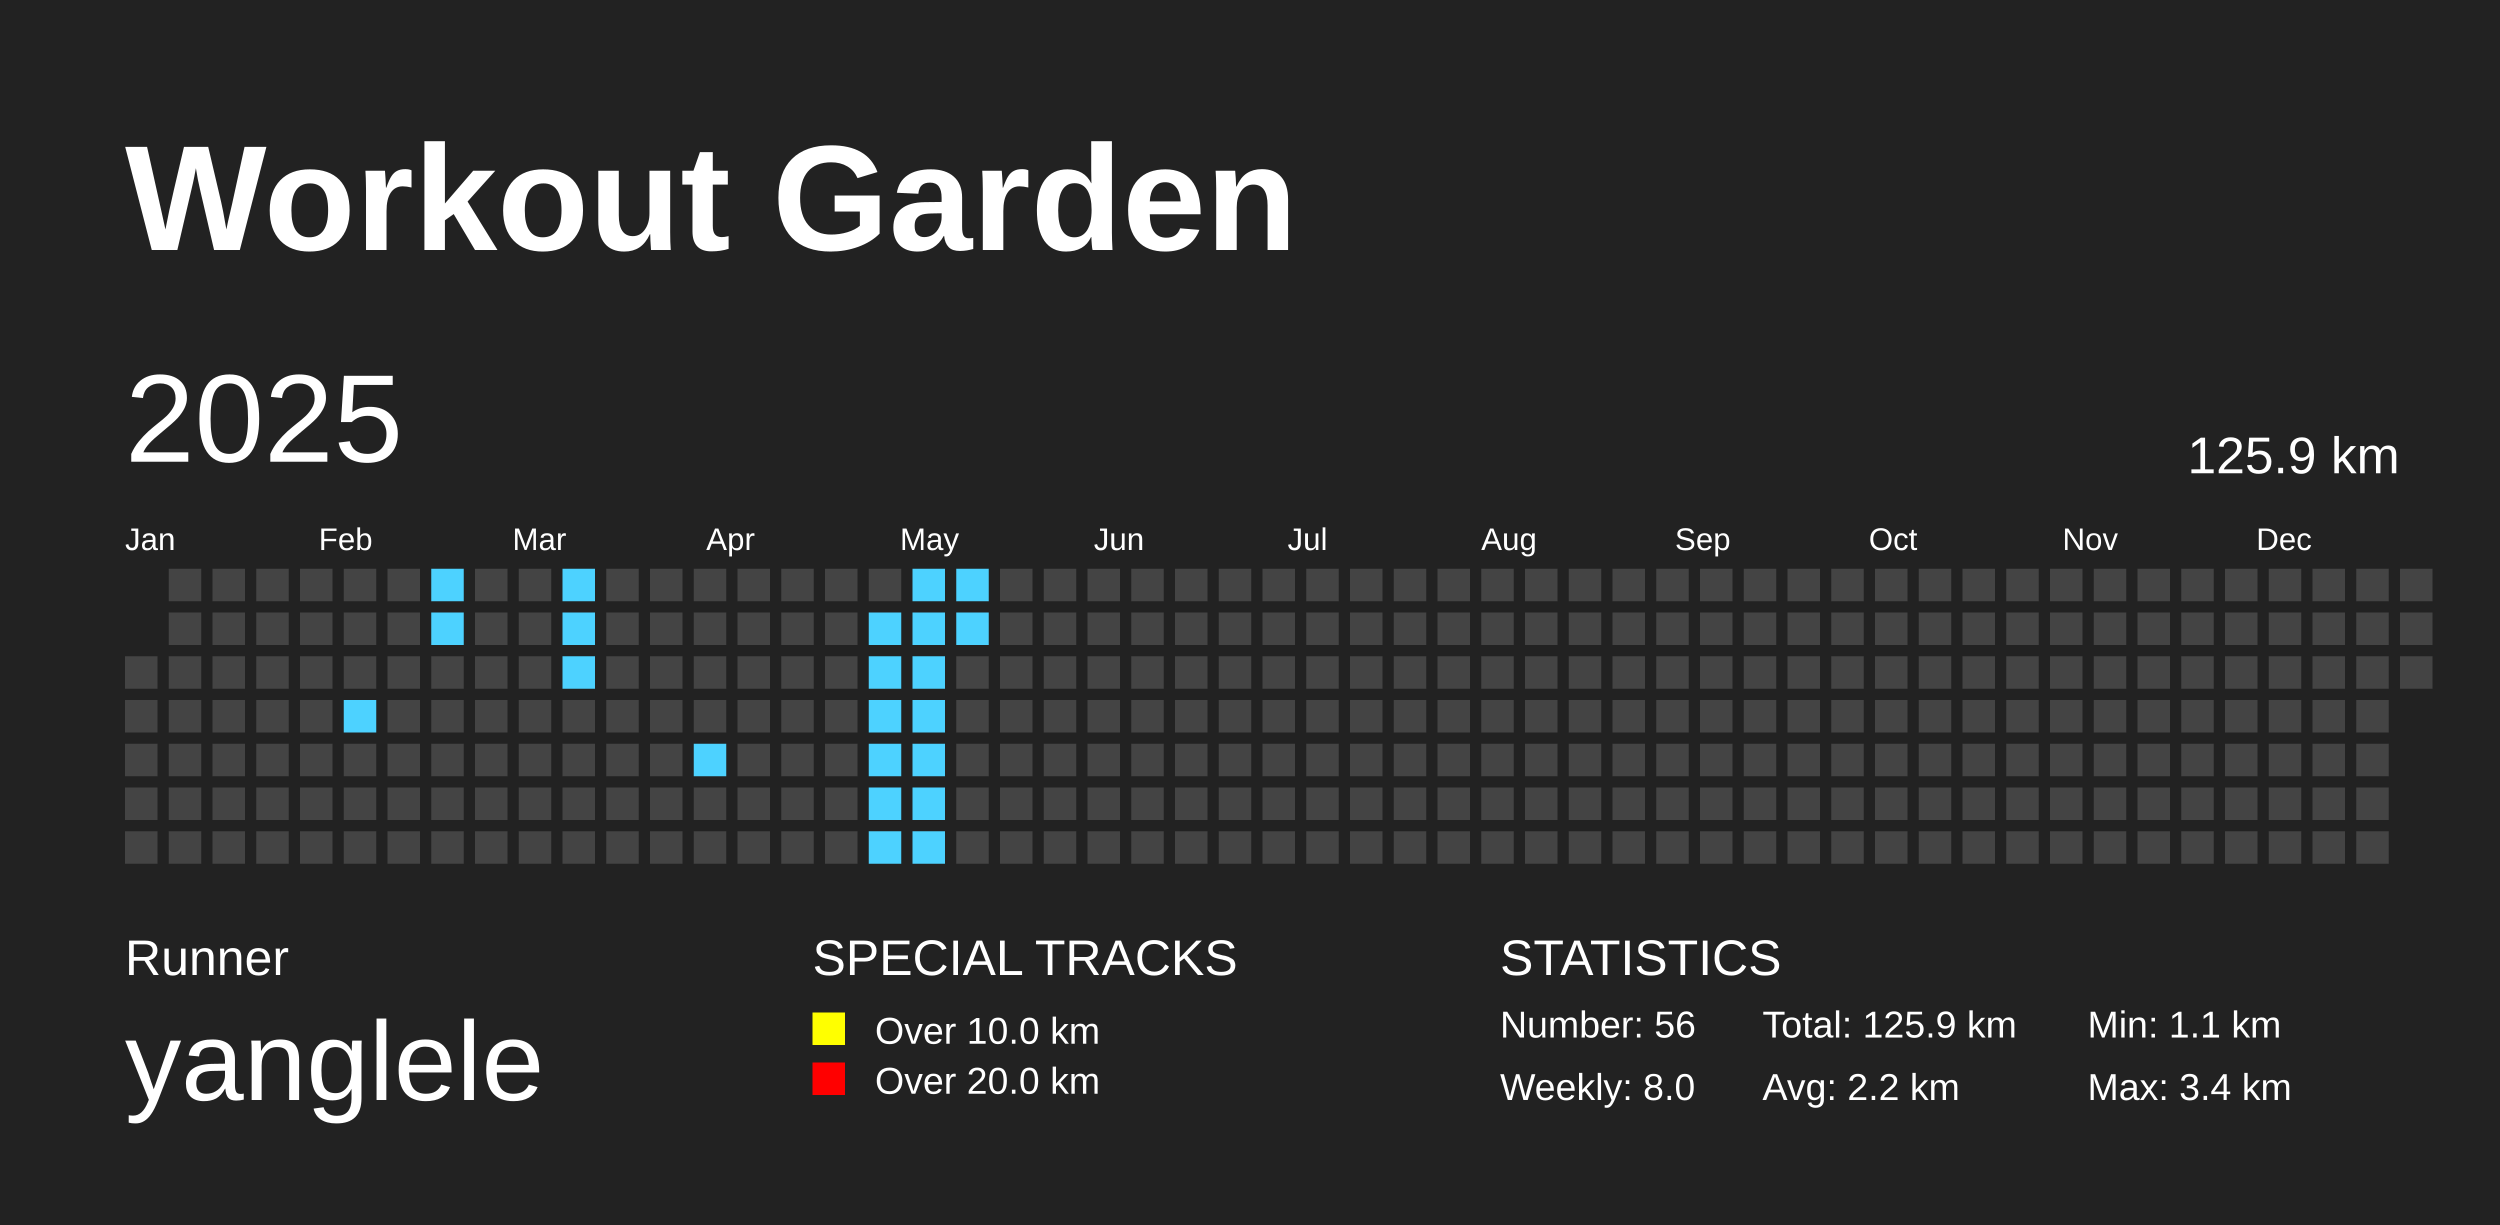
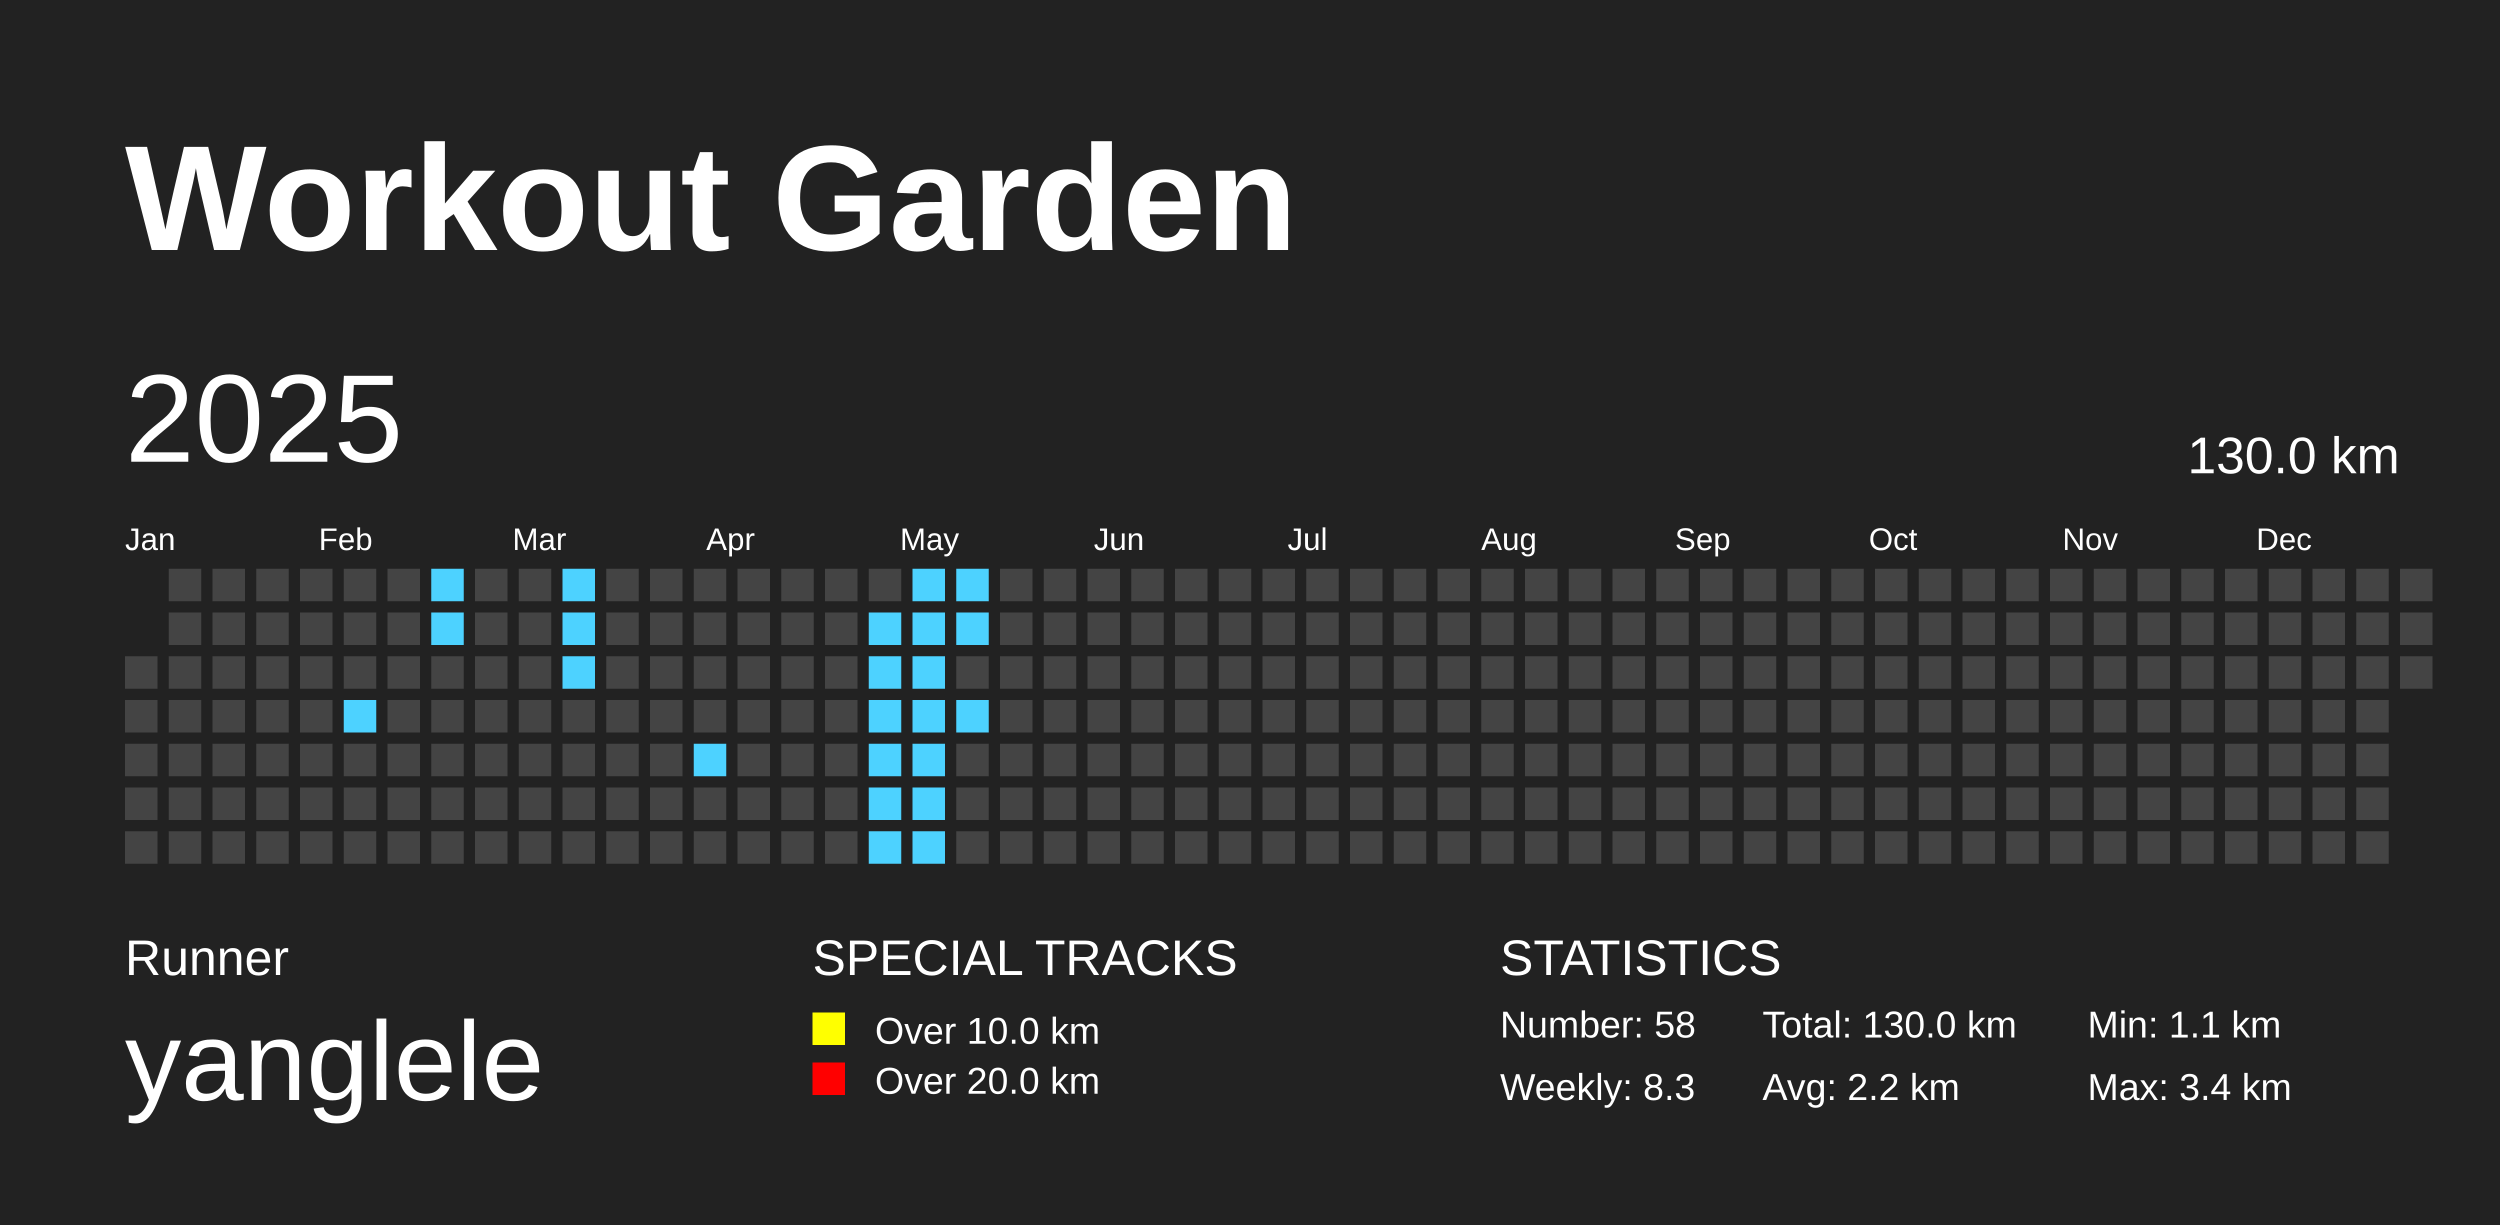
<svg xmlns="http://www.w3.org/2000/svg" baseProfile="full" height="98mm" version="1.1" viewBox="0,0,200,98" width="200mm">
  <defs />
  <rect fill="#222222" height="98" width="200" x="0" y="0" />
  <text fill="#FFFFFF" style="font-size:12px; font-family:Arial; font-weight:bold;" x="10" y="20">Workout Garden</text>
  <text fill="#FFFFFF" style="font-size:4px; font-family:Arial" x="10" y="78">Runner</text>
  <text fill="#FFFFFF" style="font-size:9px; font-family:Arial" x="10" y="88">yanglele</text>
  <text fill="#FFFFFF" style="font-size:4px; font-family:Arial" x="65" y="78">SPECIAL TRACKS</text>
  <rect fill="yellow" height="2.6" width="2.6" x="65" y="81" />
  <text fill="#FFFFFF" style="font-size:3px; font-family:Arial" x="70" y="83.5">Over 10.0 km</text>
  <rect fill="red" height="2.6" width="2.6" x="65" y="85" />
  <text fill="#FFFFFF" style="font-size:3px; font-family:Arial" x="70" y="87.5">Over 20.0 km</text>
  <text fill="#FFFFFF" style="font-size:4px; font-family:Arial" x="120" y="78">STATISTICS</text>
-   <text fill="#FFFFFF" style="font-size:3px; font-family:Arial" x="120" y="83">Number: 56</text>
-   <text fill="#FFFFFF" style="font-size:3px; font-family:Arial" x="120" y="88">Weekly: 8.0</text>
-   <text fill="#FFFFFF" style="font-size:3px; font-family:Arial" x="141" y="83">Total: 125.9 km</text>
+   <text fill="#FFFFFF" style="font-size:3px; font-family:Arial" x="120" y="83">Number: 58</text>
+   <text fill="#FFFFFF" style="font-size:3px; font-family:Arial" x="120" y="88">Weekly: 8.3</text>
+   <text fill="#FFFFFF" style="font-size:3px; font-family:Arial" x="141" y="83">Total: 130.0 km</text>
  <text fill="#FFFFFF" style="font-size:3px; font-family:Arial" x="141" y="88">Avg: 2.2 km</text>
  <text fill="#FFFFFF" style="font-size:3px; font-family:Arial" x="167" y="83">Min: 1.1 km</text>
  <text fill="#FFFFFF" style="font-size:3px; font-family:Arial" x="167" y="88">Max: 3.4 km</text>
  <text dominant-baseline="hanging" fill="#FFFFFF" style="font-size:10.0px; font-family:Arial;" x="10" y="30">2025</text>
-   <text dominant-baseline="hanging" fill="#FFFFFF" style="font-size:4.125px; font-family:Arial;" x="175" y="35">125.9 km</text>
+   <text dominant-baseline="hanging" fill="#FFFFFF" style="font-size:4.125px; font-family:Arial;" x="175" y="35">130.0 km</text>
  <text fill="#FFFFFF" style="font-size:2.5px; font-family:Arial" x="10.0" y="44">Jan</text>
  <text fill="#FFFFFF" style="font-size:2.5px; font-family:Arial" x="25.5" y="44">Feb</text>
  <text fill="#FFFFFF" style="font-size:2.5px; font-family:Arial" x="41.0" y="44">Mar</text>
  <text fill="#FFFFFF" style="font-size:2.5px; font-family:Arial" x="56.5" y="44">Apr</text>
  <text fill="#FFFFFF" style="font-size:2.5px; font-family:Arial" x="72.0" y="44">May</text>
  <text fill="#FFFFFF" style="font-size:2.5px; font-family:Arial" x="87.5" y="44">Jun</text>
  <text fill="#FFFFFF" style="font-size:2.5px; font-family:Arial" x="103.0" y="44">Jul</text>
  <text fill="#FFFFFF" style="font-size:2.5px; font-family:Arial" x="118.5" y="44">Aug</text>
  <text fill="#FFFFFF" style="font-size:2.5px; font-family:Arial" x="134.0" y="44">Sep</text>
  <text fill="#FFFFFF" style="font-size:2.5px; font-family:Arial" x="149.5" y="44">Oct</text>
  <text fill="#FFFFFF" style="font-size:2.5px; font-family:Arial" x="165.0" y="44">Nov</text>
  <text fill="#FFFFFF" style="font-size:2.5px; font-family:Arial" x="180.5" y="44">Dec</text>
  <rect fill="#444444" height="2.6" width="2.6" x="10.0" y="52.5" />
  <rect fill="#444444" height="2.6" width="2.6" x="10.0" y="56.0" />
  <rect fill="#444444" height="2.6" width="2.6" x="10.0" y="59.5" />
  <rect fill="#444444" height="2.6" width="2.6" x="10.0" y="63.0" />
  <rect fill="#444444" height="2.6" width="2.6" x="10.0" y="66.5" />
  <rect fill="#444444" height="2.6" width="2.6" x="13.5" y="45.5" />
  <rect fill="#444444" height="2.6" width="2.6" x="13.5" y="49.0" />
  <rect fill="#444444" height="2.6" width="2.6" x="13.5" y="52.5" />
  <rect fill="#444444" height="2.6" width="2.6" x="13.5" y="56.0" />
  <rect fill="#444444" height="2.6" width="2.6" x="13.5" y="59.5" />
  <rect fill="#444444" height="2.6" width="2.6" x="13.5" y="63.0" />
  <rect fill="#444444" height="2.6" width="2.6" x="13.5" y="66.5" />
  <rect fill="#444444" height="2.6" width="2.6" x="17.0" y="45.5" />
  <rect fill="#444444" height="2.6" width="2.6" x="17.0" y="49.0" />
  <rect fill="#444444" height="2.6" width="2.6" x="17.0" y="52.5" />
  <rect fill="#444444" height="2.6" width="2.6" x="17.0" y="56.0" />
  <rect fill="#444444" height="2.6" width="2.6" x="17.0" y="59.5" />
  <rect fill="#444444" height="2.6" width="2.6" x="17.0" y="63.0" />
  <rect fill="#444444" height="2.6" width="2.6" x="17.0" y="66.5" />
  <rect fill="#444444" height="2.6" width="2.6" x="20.5" y="45.5" />
  <rect fill="#444444" height="2.6" width="2.6" x="20.5" y="49.0" />
  <rect fill="#444444" height="2.6" width="2.6" x="20.5" y="52.5" />
  <rect fill="#444444" height="2.6" width="2.6" x="20.5" y="56.0" />
  <rect fill="#444444" height="2.6" width="2.6" x="20.5" y="59.5" />
  <rect fill="#444444" height="2.6" width="2.6" x="20.5" y="63.0" />
  <rect fill="#444444" height="2.6" width="2.6" x="20.5" y="66.5" />
  <rect fill="#444444" height="2.6" width="2.6" x="24.0" y="45.5" />
  <rect fill="#444444" height="2.6" width="2.6" x="24.0" y="49.0" />
  <rect fill="#444444" height="2.6" width="2.6" x="24.0" y="52.5" />
  <rect fill="#444444" height="2.6" width="2.6" x="24.0" y="56.0" />
  <rect fill="#444444" height="2.6" width="2.6" x="24.0" y="59.5" />
  <rect fill="#444444" height="2.6" width="2.6" x="24.0" y="63.0" />
  <rect fill="#444444" height="2.6" width="2.6" x="24.0" y="66.5" />
  <rect fill="#444444" height="2.6" width="2.6" x="27.5" y="45.5" />
  <rect fill="#444444" height="2.6" width="2.6" x="27.5" y="49.0" />
  <rect fill="#444444" height="2.6" width="2.6" x="27.5" y="52.5" />
  <rect fill="#4DD2FF" height="2.6" width="2.6" x="27.5" y="56.0" />
  <rect fill="#444444" height="2.6" width="2.6" x="27.5" y="59.5" />
  <rect fill="#444444" height="2.6" width="2.6" x="27.5" y="63.0" />
  <rect fill="#444444" height="2.6" width="2.6" x="27.5" y="66.5" />
  <rect fill="#444444" height="2.6" width="2.6" x="31.0" y="45.5" />
  <rect fill="#444444" height="2.6" width="2.6" x="31.0" y="49.0" />
  <rect fill="#444444" height="2.6" width="2.6" x="31.0" y="52.5" />
  <rect fill="#444444" height="2.6" width="2.6" x="31.0" y="56.0" />
  <rect fill="#444444" height="2.6" width="2.6" x="31.0" y="59.5" />
  <rect fill="#444444" height="2.6" width="2.6" x="31.0" y="63.0" />
  <rect fill="#444444" height="2.6" width="2.6" x="31.0" y="66.5" />
  <rect fill="#4DD2FF" height="2.6" width="2.6" x="34.5" y="45.5" />
  <rect fill="#4DD2FF" height="2.6" width="2.6" x="34.5" y="49.0" />
  <rect fill="#444444" height="2.6" width="2.6" x="34.5" y="52.5" />
  <rect fill="#444444" height="2.6" width="2.6" x="34.5" y="56.0" />
  <rect fill="#444444" height="2.6" width="2.6" x="34.5" y="59.5" />
  <rect fill="#444444" height="2.6" width="2.6" x="34.5" y="63.0" />
  <rect fill="#444444" height="2.6" width="2.6" x="34.5" y="66.5" />
  <rect fill="#444444" height="2.6" width="2.6" x="38.0" y="45.5" />
  <rect fill="#444444" height="2.6" width="2.6" x="38.0" y="49.0" />
  <rect fill="#444444" height="2.6" width="2.6" x="38.0" y="52.5" />
  <rect fill="#444444" height="2.6" width="2.6" x="38.0" y="56.0" />
  <rect fill="#444444" height="2.6" width="2.6" x="38.0" y="59.5" />
  <rect fill="#444444" height="2.6" width="2.6" x="38.0" y="63.0" />
  <rect fill="#444444" height="2.6" width="2.6" x="38.0" y="66.5" />
  <rect fill="#444444" height="2.6" width="2.6" x="41.5" y="45.5" />
  <rect fill="#444444" height="2.6" width="2.6" x="41.5" y="49.0" />
  <rect fill="#444444" height="2.6" width="2.6" x="41.5" y="52.5" />
  <rect fill="#444444" height="2.6" width="2.6" x="41.5" y="56.0" />
  <rect fill="#444444" height="2.6" width="2.6" x="41.5" y="59.5" />
  <rect fill="#444444" height="2.6" width="2.6" x="41.5" y="63.0" />
  <rect fill="#444444" height="2.6" width="2.6" x="41.5" y="66.5" />
  <rect fill="#4DD2FF" height="2.6" width="2.6" x="45.0" y="45.5" />
  <rect fill="#4DD2FF" height="2.6" width="2.6" x="45.0" y="49.0" />
  <rect fill="#4DD2FF" height="2.6" width="2.6" x="45.0" y="52.5" />
  <rect fill="#444444" height="2.6" width="2.6" x="45.0" y="56.0" />
  <rect fill="#444444" height="2.6" width="2.6" x="45.0" y="59.5" />
  <rect fill="#444444" height="2.6" width="2.6" x="45.0" y="63.0" />
  <rect fill="#444444" height="2.6" width="2.6" x="45.0" y="66.5" />
  <rect fill="#444444" height="2.6" width="2.6" x="48.5" y="45.5" />
  <rect fill="#444444" height="2.6" width="2.6" x="48.5" y="49.0" />
  <rect fill="#444444" height="2.6" width="2.6" x="48.5" y="52.5" />
  <rect fill="#444444" height="2.6" width="2.6" x="48.5" y="56.0" />
  <rect fill="#444444" height="2.6" width="2.6" x="48.5" y="59.5" />
  <rect fill="#444444" height="2.6" width="2.6" x="48.5" y="63.0" />
  <rect fill="#444444" height="2.6" width="2.6" x="48.5" y="66.5" />
  <rect fill="#444444" height="2.6" width="2.6" x="52.0" y="45.5" />
  <rect fill="#444444" height="2.6" width="2.6" x="52.0" y="49.0" />
  <rect fill="#444444" height="2.6" width="2.6" x="52.0" y="52.5" />
  <rect fill="#444444" height="2.6" width="2.6" x="52.0" y="56.0" />
  <rect fill="#444444" height="2.6" width="2.6" x="52.0" y="59.5" />
  <rect fill="#444444" height="2.6" width="2.6" x="52.0" y="63.0" />
  <rect fill="#444444" height="2.6" width="2.6" x="52.0" y="66.5" />
  <rect fill="#444444" height="2.6" width="2.6" x="55.5" y="45.5" />
  <rect fill="#444444" height="2.6" width="2.6" x="55.5" y="49.0" />
  <rect fill="#444444" height="2.6" width="2.6" x="55.5" y="52.5" />
  <rect fill="#444444" height="2.6" width="2.6" x="55.5" y="56.0" />
  <rect fill="#4DD2FF" height="2.6" width="2.6" x="55.5" y="59.5" />
  <rect fill="#444444" height="2.6" width="2.6" x="55.5" y="63.0" />
  <rect fill="#444444" height="2.6" width="2.6" x="55.5" y="66.5" />
  <rect fill="#444444" height="2.6" width="2.6" x="59.0" y="45.5" />
  <rect fill="#444444" height="2.6" width="2.6" x="59.0" y="49.0" />
  <rect fill="#444444" height="2.6" width="2.6" x="59.0" y="52.5" />
  <rect fill="#444444" height="2.6" width="2.6" x="59.0" y="56.0" />
  <rect fill="#444444" height="2.6" width="2.6" x="59.0" y="59.5" />
  <rect fill="#444444" height="2.6" width="2.6" x="59.0" y="63.0" />
  <rect fill="#444444" height="2.6" width="2.6" x="59.0" y="66.5" />
  <rect fill="#444444" height="2.6" width="2.6" x="62.5" y="45.5" />
  <rect fill="#444444" height="2.6" width="2.6" x="62.5" y="49.0" />
  <rect fill="#444444" height="2.6" width="2.6" x="62.5" y="52.5" />
  <rect fill="#444444" height="2.6" width="2.6" x="62.5" y="56.0" />
  <rect fill="#444444" height="2.6" width="2.6" x="62.5" y="59.5" />
  <rect fill="#444444" height="2.6" width="2.6" x="62.5" y="63.0" />
  <rect fill="#444444" height="2.6" width="2.6" x="62.5" y="66.5" />
  <rect fill="#444444" height="2.6" width="2.6" x="66.0" y="45.5" />
  <rect fill="#444444" height="2.6" width="2.6" x="66.0" y="49.0" />
  <rect fill="#444444" height="2.6" width="2.6" x="66.0" y="52.5" />
  <rect fill="#444444" height="2.6" width="2.6" x="66.0" y="56.0" />
  <rect fill="#444444" height="2.6" width="2.6" x="66.0" y="59.5" />
  <rect fill="#444444" height="2.6" width="2.6" x="66.0" y="63.0" />
  <rect fill="#444444" height="2.6" width="2.6" x="66.0" y="66.5" />
  <rect fill="#444444" height="2.6" width="2.6" x="69.5" y="45.5" />
  <rect fill="#4DD2FF" height="2.6" width="2.6" x="69.5" y="49.0" />
  <rect fill="#4DD2FF" height="2.6" width="2.6" x="69.5" y="52.5" />
  <rect fill="#4DD2FF" height="2.6" width="2.6" x="69.5" y="56.0" />
  <rect fill="#4DD2FF" height="2.6" width="2.6" x="69.5" y="59.5" />
  <rect fill="#4DD2FF" height="2.6" width="2.6" x="69.5" y="63.0" />
  <rect fill="#4DD2FF" height="2.6" width="2.6" x="69.5" y="66.5" />
  <rect fill="#4DD2FF" height="2.6" width="2.6" x="73.0" y="45.5" />
  <rect fill="#4DD2FF" height="2.6" width="2.6" x="73.0" y="49.0" />
  <rect fill="#4DD2FF" height="2.6" width="2.6" x="73.0" y="52.5" />
  <rect fill="#4DD2FF" height="2.6" width="2.6" x="73.0" y="56.0" />
  <rect fill="#4DD2FF" height="2.6" width="2.6" x="73.0" y="59.5" />
  <rect fill="#4DD2FF" height="2.6" width="2.6" x="73.0" y="63.0" />
  <rect fill="#4DD2FF" height="2.6" width="2.6" x="73.0" y="66.5" />
  <rect fill="#4DD2FF" height="2.6" width="2.6" x="76.5" y="45.5" />
  <rect fill="#4DD2FF" height="2.6" width="2.6" x="76.5" y="49.0" />
  <rect fill="#444444" height="2.6" width="2.6" x="76.5" y="52.5" />
-   <rect fill="#444444" height="2.6" width="2.6" x="76.5" y="56.0" />
+   <rect fill="#4DD2FF" height="2.6" width="2.6" x="76.5" y="56.0" />
  <rect fill="#444444" height="2.6" width="2.6" x="76.5" y="59.5" />
  <rect fill="#444444" height="2.6" width="2.6" x="76.5" y="63.0" />
  <rect fill="#444444" height="2.6" width="2.6" x="76.5" y="66.5" />
  <rect fill="#444444" height="2.6" width="2.6" x="80.0" y="45.5" />
  <rect fill="#444444" height="2.6" width="2.6" x="80.0" y="49.0" />
  <rect fill="#444444" height="2.6" width="2.6" x="80.0" y="52.5" />
  <rect fill="#444444" height="2.6" width="2.6" x="80.0" y="56.0" />
  <rect fill="#444444" height="2.6" width="2.6" x="80.0" y="59.5" />
  <rect fill="#444444" height="2.6" width="2.6" x="80.0" y="63.0" />
  <rect fill="#444444" height="2.6" width="2.6" x="80.0" y="66.5" />
  <rect fill="#444444" height="2.6" width="2.6" x="83.5" y="45.5" />
  <rect fill="#444444" height="2.6" width="2.6" x="83.5" y="49.0" />
  <rect fill="#444444" height="2.6" width="2.6" x="83.5" y="52.5" />
  <rect fill="#444444" height="2.6" width="2.6" x="83.5" y="56.0" />
  <rect fill="#444444" height="2.6" width="2.6" x="83.5" y="59.5" />
  <rect fill="#444444" height="2.6" width="2.6" x="83.5" y="63.0" />
  <rect fill="#444444" height="2.6" width="2.6" x="83.5" y="66.5" />
  <rect fill="#444444" height="2.6" width="2.6" x="87.0" y="45.5" />
  <rect fill="#444444" height="2.6" width="2.6" x="87.0" y="49.0" />
  <rect fill="#444444" height="2.6" width="2.6" x="87.0" y="52.5" />
  <rect fill="#444444" height="2.6" width="2.6" x="87.0" y="56.0" />
  <rect fill="#444444" height="2.6" width="2.6" x="87.0" y="59.5" />
  <rect fill="#444444" height="2.6" width="2.6" x="87.0" y="63.0" />
  <rect fill="#444444" height="2.6" width="2.6" x="87.0" y="66.5" />
  <rect fill="#444444" height="2.6" width="2.6" x="90.5" y="45.5" />
  <rect fill="#444444" height="2.6" width="2.6" x="90.5" y="49.0" />
  <rect fill="#444444" height="2.6" width="2.6" x="90.5" y="52.5" />
  <rect fill="#444444" height="2.6" width="2.6" x="90.5" y="56.0" />
  <rect fill="#444444" height="2.6" width="2.6" x="90.5" y="59.5" />
  <rect fill="#444444" height="2.6" width="2.6" x="90.5" y="63.0" />
  <rect fill="#444444" height="2.6" width="2.6" x="90.5" y="66.5" />
  <rect fill="#444444" height="2.6" width="2.6" x="94.0" y="45.5" />
  <rect fill="#444444" height="2.6" width="2.6" x="94.0" y="49.0" />
  <rect fill="#444444" height="2.6" width="2.6" x="94.0" y="52.5" />
  <rect fill="#444444" height="2.6" width="2.6" x="94.0" y="56.0" />
  <rect fill="#444444" height="2.6" width="2.6" x="94.0" y="59.5" />
  <rect fill="#444444" height="2.6" width="2.6" x="94.0" y="63.0" />
  <rect fill="#444444" height="2.6" width="2.6" x="94.0" y="66.5" />
  <rect fill="#444444" height="2.6" width="2.6" x="97.5" y="45.5" />
  <rect fill="#444444" height="2.6" width="2.6" x="97.5" y="49.0" />
  <rect fill="#444444" height="2.6" width="2.6" x="97.5" y="52.5" />
  <rect fill="#444444" height="2.6" width="2.6" x="97.5" y="56.0" />
  <rect fill="#444444" height="2.6" width="2.6" x="97.5" y="59.5" />
  <rect fill="#444444" height="2.6" width="2.6" x="97.5" y="63.0" />
  <rect fill="#444444" height="2.6" width="2.6" x="97.5" y="66.5" />
  <rect fill="#444444" height="2.6" width="2.6" x="101.0" y="45.5" />
  <rect fill="#444444" height="2.6" width="2.6" x="101.0" y="49.0" />
  <rect fill="#444444" height="2.6" width="2.6" x="101.0" y="52.5" />
  <rect fill="#444444" height="2.6" width="2.6" x="101.0" y="56.0" />
  <rect fill="#444444" height="2.6" width="2.6" x="101.0" y="59.5" />
  <rect fill="#444444" height="2.6" width="2.6" x="101.0" y="63.0" />
  <rect fill="#444444" height="2.6" width="2.6" x="101.0" y="66.5" />
  <rect fill="#444444" height="2.6" width="2.6" x="104.5" y="45.5" />
  <rect fill="#444444" height="2.6" width="2.6" x="104.5" y="49.0" />
  <rect fill="#444444" height="2.6" width="2.6" x="104.5" y="52.5" />
  <rect fill="#444444" height="2.6" width="2.6" x="104.5" y="56.0" />
  <rect fill="#444444" height="2.6" width="2.6" x="104.5" y="59.5" />
  <rect fill="#444444" height="2.6" width="2.6" x="104.5" y="63.0" />
  <rect fill="#444444" height="2.6" width="2.6" x="104.5" y="66.5" />
  <rect fill="#444444" height="2.6" width="2.6" x="108.0" y="45.5" />
  <rect fill="#444444" height="2.6" width="2.6" x="108.0" y="49.0" />
  <rect fill="#444444" height="2.6" width="2.6" x="108.0" y="52.5" />
  <rect fill="#444444" height="2.6" width="2.6" x="108.0" y="56.0" />
  <rect fill="#444444" height="2.6" width="2.6" x="108.0" y="59.5" />
  <rect fill="#444444" height="2.6" width="2.6" x="108.0" y="63.0" />
  <rect fill="#444444" height="2.6" width="2.6" x="108.0" y="66.5" />
  <rect fill="#444444" height="2.6" width="2.6" x="111.5" y="45.5" />
  <rect fill="#444444" height="2.6" width="2.6" x="111.5" y="49.0" />
  <rect fill="#444444" height="2.6" width="2.6" x="111.5" y="52.5" />
  <rect fill="#444444" height="2.6" width="2.6" x="111.5" y="56.0" />
  <rect fill="#444444" height="2.6" width="2.6" x="111.5" y="59.5" />
  <rect fill="#444444" height="2.6" width="2.6" x="111.5" y="63.0" />
  <rect fill="#444444" height="2.6" width="2.6" x="111.5" y="66.5" />
  <rect fill="#444444" height="2.6" width="2.6" x="115.0" y="45.5" />
  <rect fill="#444444" height="2.6" width="2.6" x="115.0" y="49.0" />
  <rect fill="#444444" height="2.6" width="2.6" x="115.0" y="52.5" />
  <rect fill="#444444" height="2.6" width="2.6" x="115.0" y="56.0" />
  <rect fill="#444444" height="2.6" width="2.6" x="115.0" y="59.5" />
  <rect fill="#444444" height="2.6" width="2.6" x="115.0" y="63.0" />
  <rect fill="#444444" height="2.6" width="2.6" x="115.0" y="66.5" />
  <rect fill="#444444" height="2.6" width="2.6" x="118.5" y="45.5" />
  <rect fill="#444444" height="2.6" width="2.6" x="118.5" y="49.0" />
  <rect fill="#444444" height="2.6" width="2.6" x="118.5" y="52.5" />
  <rect fill="#444444" height="2.6" width="2.6" x="118.5" y="56.0" />
  <rect fill="#444444" height="2.6" width="2.6" x="118.5" y="59.5" />
  <rect fill="#444444" height="2.6" width="2.6" x="118.5" y="63.0" />
  <rect fill="#444444" height="2.6" width="2.6" x="118.5" y="66.5" />
  <rect fill="#444444" height="2.6" width="2.6" x="122.0" y="45.5" />
  <rect fill="#444444" height="2.6" width="2.6" x="122.0" y="49.0" />
  <rect fill="#444444" height="2.6" width="2.6" x="122.0" y="52.5" />
  <rect fill="#444444" height="2.6" width="2.6" x="122.0" y="56.0" />
  <rect fill="#444444" height="2.6" width="2.6" x="122.0" y="59.5" />
  <rect fill="#444444" height="2.6" width="2.6" x="122.0" y="63.0" />
  <rect fill="#444444" height="2.6" width="2.6" x="122.0" y="66.5" />
  <rect fill="#444444" height="2.6" width="2.6" x="125.5" y="45.5" />
  <rect fill="#444444" height="2.6" width="2.6" x="125.5" y="49.0" />
  <rect fill="#444444" height="2.6" width="2.6" x="125.5" y="52.5" />
  <rect fill="#444444" height="2.6" width="2.6" x="125.5" y="56.0" />
  <rect fill="#444444" height="2.6" width="2.6" x="125.5" y="59.5" />
  <rect fill="#444444" height="2.6" width="2.6" x="125.5" y="63.0" />
  <rect fill="#444444" height="2.6" width="2.6" x="125.5" y="66.5" />
  <rect fill="#444444" height="2.6" width="2.6" x="129.0" y="45.5" />
  <rect fill="#444444" height="2.6" width="2.6" x="129.0" y="49.0" />
  <rect fill="#444444" height="2.6" width="2.6" x="129.0" y="52.5" />
  <rect fill="#444444" height="2.6" width="2.6" x="129.0" y="56.0" />
  <rect fill="#444444" height="2.6" width="2.6" x="129.0" y="59.5" />
  <rect fill="#444444" height="2.6" width="2.6" x="129.0" y="63.0" />
  <rect fill="#444444" height="2.6" width="2.6" x="129.0" y="66.5" />
  <rect fill="#444444" height="2.6" width="2.6" x="132.5" y="45.5" />
  <rect fill="#444444" height="2.6" width="2.6" x="132.5" y="49.0" />
  <rect fill="#444444" height="2.6" width="2.6" x="132.5" y="52.5" />
  <rect fill="#444444" height="2.6" width="2.6" x="132.5" y="56.0" />
  <rect fill="#444444" height="2.6" width="2.6" x="132.5" y="59.5" />
  <rect fill="#444444" height="2.6" width="2.6" x="132.5" y="63.0" />
  <rect fill="#444444" height="2.6" width="2.6" x="132.5" y="66.5" />
  <rect fill="#444444" height="2.6" width="2.6" x="136.0" y="45.5" />
  <rect fill="#444444" height="2.6" width="2.6" x="136.0" y="49.0" />
  <rect fill="#444444" height="2.6" width="2.6" x="136.0" y="52.5" />
  <rect fill="#444444" height="2.6" width="2.6" x="136.0" y="56.0" />
  <rect fill="#444444" height="2.6" width="2.6" x="136.0" y="59.5" />
  <rect fill="#444444" height="2.6" width="2.6" x="136.0" y="63.0" />
  <rect fill="#444444" height="2.6" width="2.6" x="136.0" y="66.5" />
  <rect fill="#444444" height="2.6" width="2.6" x="139.5" y="45.5" />
  <rect fill="#444444" height="2.6" width="2.6" x="139.5" y="49.0" />
  <rect fill="#444444" height="2.6" width="2.6" x="139.5" y="52.5" />
  <rect fill="#444444" height="2.6" width="2.6" x="139.5" y="56.0" />
  <rect fill="#444444" height="2.6" width="2.6" x="139.5" y="59.5" />
  <rect fill="#444444" height="2.6" width="2.6" x="139.5" y="63.0" />
  <rect fill="#444444" height="2.6" width="2.6" x="139.5" y="66.5" />
  <rect fill="#444444" height="2.6" width="2.6" x="143.0" y="45.5" />
  <rect fill="#444444" height="2.6" width="2.6" x="143.0" y="49.0" />
  <rect fill="#444444" height="2.6" width="2.6" x="143.0" y="52.5" />
  <rect fill="#444444" height="2.6" width="2.6" x="143.0" y="56.0" />
  <rect fill="#444444" height="2.6" width="2.6" x="143.0" y="59.5" />
  <rect fill="#444444" height="2.6" width="2.6" x="143.0" y="63.0" />
  <rect fill="#444444" height="2.6" width="2.6" x="143.0" y="66.5" />
  <rect fill="#444444" height="2.6" width="2.6" x="146.5" y="45.5" />
  <rect fill="#444444" height="2.6" width="2.6" x="146.5" y="49.0" />
  <rect fill="#444444" height="2.6" width="2.6" x="146.5" y="52.5" />
  <rect fill="#444444" height="2.6" width="2.6" x="146.5" y="56.0" />
  <rect fill="#444444" height="2.6" width="2.6" x="146.5" y="59.5" />
  <rect fill="#444444" height="2.6" width="2.6" x="146.5" y="63.0" />
  <rect fill="#444444" height="2.6" width="2.6" x="146.5" y="66.5" />
  <rect fill="#444444" height="2.6" width="2.6" x="150.0" y="45.5" />
  <rect fill="#444444" height="2.6" width="2.6" x="150.0" y="49.0" />
  <rect fill="#444444" height="2.6" width="2.6" x="150.0" y="52.5" />
  <rect fill="#444444" height="2.6" width="2.6" x="150.0" y="56.0" />
  <rect fill="#444444" height="2.6" width="2.6" x="150.0" y="59.5" />
  <rect fill="#444444" height="2.6" width="2.6" x="150.0" y="63.0" />
  <rect fill="#444444" height="2.6" width="2.6" x="150.0" y="66.5" />
  <rect fill="#444444" height="2.6" width="2.6" x="153.5" y="45.5" />
  <rect fill="#444444" height="2.6" width="2.6" x="153.5" y="49.0" />
  <rect fill="#444444" height="2.6" width="2.6" x="153.5" y="52.5" />
  <rect fill="#444444" height="2.6" width="2.6" x="153.5" y="56.0" />
  <rect fill="#444444" height="2.6" width="2.6" x="153.5" y="59.5" />
  <rect fill="#444444" height="2.6" width="2.6" x="153.5" y="63.0" />
  <rect fill="#444444" height="2.6" width="2.6" x="153.5" y="66.5" />
  <rect fill="#444444" height="2.6" width="2.6" x="157.0" y="45.5" />
  <rect fill="#444444" height="2.6" width="2.6" x="157.0" y="49.0" />
  <rect fill="#444444" height="2.6" width="2.6" x="157.0" y="52.5" />
  <rect fill="#444444" height="2.6" width="2.6" x="157.0" y="56.0" />
  <rect fill="#444444" height="2.6" width="2.6" x="157.0" y="59.5" />
  <rect fill="#444444" height="2.6" width="2.6" x="157.0" y="63.0" />
  <rect fill="#444444" height="2.6" width="2.6" x="157.0" y="66.5" />
  <rect fill="#444444" height="2.6" width="2.6" x="160.5" y="45.5" />
  <rect fill="#444444" height="2.6" width="2.6" x="160.5" y="49.0" />
  <rect fill="#444444" height="2.6" width="2.6" x="160.5" y="52.5" />
  <rect fill="#444444" height="2.6" width="2.6" x="160.5" y="56.0" />
  <rect fill="#444444" height="2.6" width="2.6" x="160.5" y="59.5" />
  <rect fill="#444444" height="2.6" width="2.6" x="160.5" y="63.0" />
  <rect fill="#444444" height="2.6" width="2.6" x="160.5" y="66.5" />
  <rect fill="#444444" height="2.6" width="2.6" x="164.0" y="45.5" />
  <rect fill="#444444" height="2.6" width="2.6" x="164.0" y="49.0" />
  <rect fill="#444444" height="2.6" width="2.6" x="164.0" y="52.5" />
  <rect fill="#444444" height="2.6" width="2.6" x="164.0" y="56.0" />
  <rect fill="#444444" height="2.6" width="2.6" x="164.0" y="59.5" />
  <rect fill="#444444" height="2.6" width="2.6" x="164.0" y="63.0" />
  <rect fill="#444444" height="2.6" width="2.6" x="164.0" y="66.5" />
  <rect fill="#444444" height="2.6" width="2.6" x="167.5" y="45.5" />
  <rect fill="#444444" height="2.6" width="2.6" x="167.5" y="49.0" />
  <rect fill="#444444" height="2.6" width="2.6" x="167.5" y="52.5" />
  <rect fill="#444444" height="2.6" width="2.6" x="167.5" y="56.0" />
  <rect fill="#444444" height="2.6" width="2.6" x="167.5" y="59.5" />
  <rect fill="#444444" height="2.6" width="2.6" x="167.5" y="63.0" />
  <rect fill="#444444" height="2.6" width="2.6" x="167.5" y="66.5" />
  <rect fill="#444444" height="2.6" width="2.6" x="171.0" y="45.5" />
  <rect fill="#444444" height="2.6" width="2.6" x="171.0" y="49.0" />
  <rect fill="#444444" height="2.6" width="2.6" x="171.0" y="52.5" />
  <rect fill="#444444" height="2.6" width="2.6" x="171.0" y="56.0" />
  <rect fill="#444444" height="2.6" width="2.6" x="171.0" y="59.5" />
  <rect fill="#444444" height="2.6" width="2.6" x="171.0" y="63.0" />
  <rect fill="#444444" height="2.6" width="2.6" x="171.0" y="66.5" />
  <rect fill="#444444" height="2.6" width="2.6" x="174.5" y="45.5" />
  <rect fill="#444444" height="2.6" width="2.6" x="174.5" y="49.0" />
  <rect fill="#444444" height="2.6" width="2.6" x="174.5" y="52.5" />
  <rect fill="#444444" height="2.6" width="2.6" x="174.5" y="56.0" />
  <rect fill="#444444" height="2.6" width="2.6" x="174.5" y="59.5" />
  <rect fill="#444444" height="2.6" width="2.6" x="174.5" y="63.0" />
  <rect fill="#444444" height="2.6" width="2.6" x="174.5" y="66.5" />
  <rect fill="#444444" height="2.6" width="2.6" x="178.0" y="45.5" />
  <rect fill="#444444" height="2.6" width="2.6" x="178.0" y="49.0" />
  <rect fill="#444444" height="2.6" width="2.6" x="178.0" y="52.5" />
  <rect fill="#444444" height="2.6" width="2.6" x="178.0" y="56.0" />
  <rect fill="#444444" height="2.6" width="2.6" x="178.0" y="59.5" />
  <rect fill="#444444" height="2.6" width="2.6" x="178.0" y="63.0" />
  <rect fill="#444444" height="2.6" width="2.6" x="178.0" y="66.5" />
  <rect fill="#444444" height="2.6" width="2.6" x="181.5" y="45.5" />
  <rect fill="#444444" height="2.6" width="2.6" x="181.5" y="49.0" />
  <rect fill="#444444" height="2.6" width="2.6" x="181.5" y="52.5" />
  <rect fill="#444444" height="2.6" width="2.6" x="181.5" y="56.0" />
  <rect fill="#444444" height="2.6" width="2.6" x="181.5" y="59.5" />
  <rect fill="#444444" height="2.6" width="2.6" x="181.5" y="63.0" />
  <rect fill="#444444" height="2.6" width="2.6" x="181.5" y="66.5" />
  <rect fill="#444444" height="2.6" width="2.6" x="185.0" y="45.5" />
  <rect fill="#444444" height="2.6" width="2.6" x="185.0" y="49.0" />
  <rect fill="#444444" height="2.6" width="2.6" x="185.0" y="52.5" />
  <rect fill="#444444" height="2.6" width="2.6" x="185.0" y="56.0" />
  <rect fill="#444444" height="2.6" width="2.6" x="185.0" y="59.5" />
  <rect fill="#444444" height="2.6" width="2.6" x="185.0" y="63.0" />
  <rect fill="#444444" height="2.6" width="2.6" x="185.0" y="66.5" />
  <rect fill="#444444" height="2.6" width="2.6" x="188.5" y="45.5" />
  <rect fill="#444444" height="2.6" width="2.6" x="188.5" y="49.0" />
  <rect fill="#444444" height="2.6" width="2.6" x="188.5" y="52.5" />
  <rect fill="#444444" height="2.6" width="2.6" x="188.5" y="56.0" />
  <rect fill="#444444" height="2.6" width="2.6" x="188.5" y="59.5" />
  <rect fill="#444444" height="2.6" width="2.6" x="188.5" y="63.0" />
  <rect fill="#444444" height="2.6" width="2.6" x="188.5" y="66.5" />
  <rect fill="#444444" height="2.6" width="2.6" x="192.0" y="45.5" />
  <rect fill="#444444" height="2.6" width="2.6" x="192.0" y="49.0" />
  <rect fill="#444444" height="2.6" width="2.6" x="192.0" y="52.5" />
</svg>
